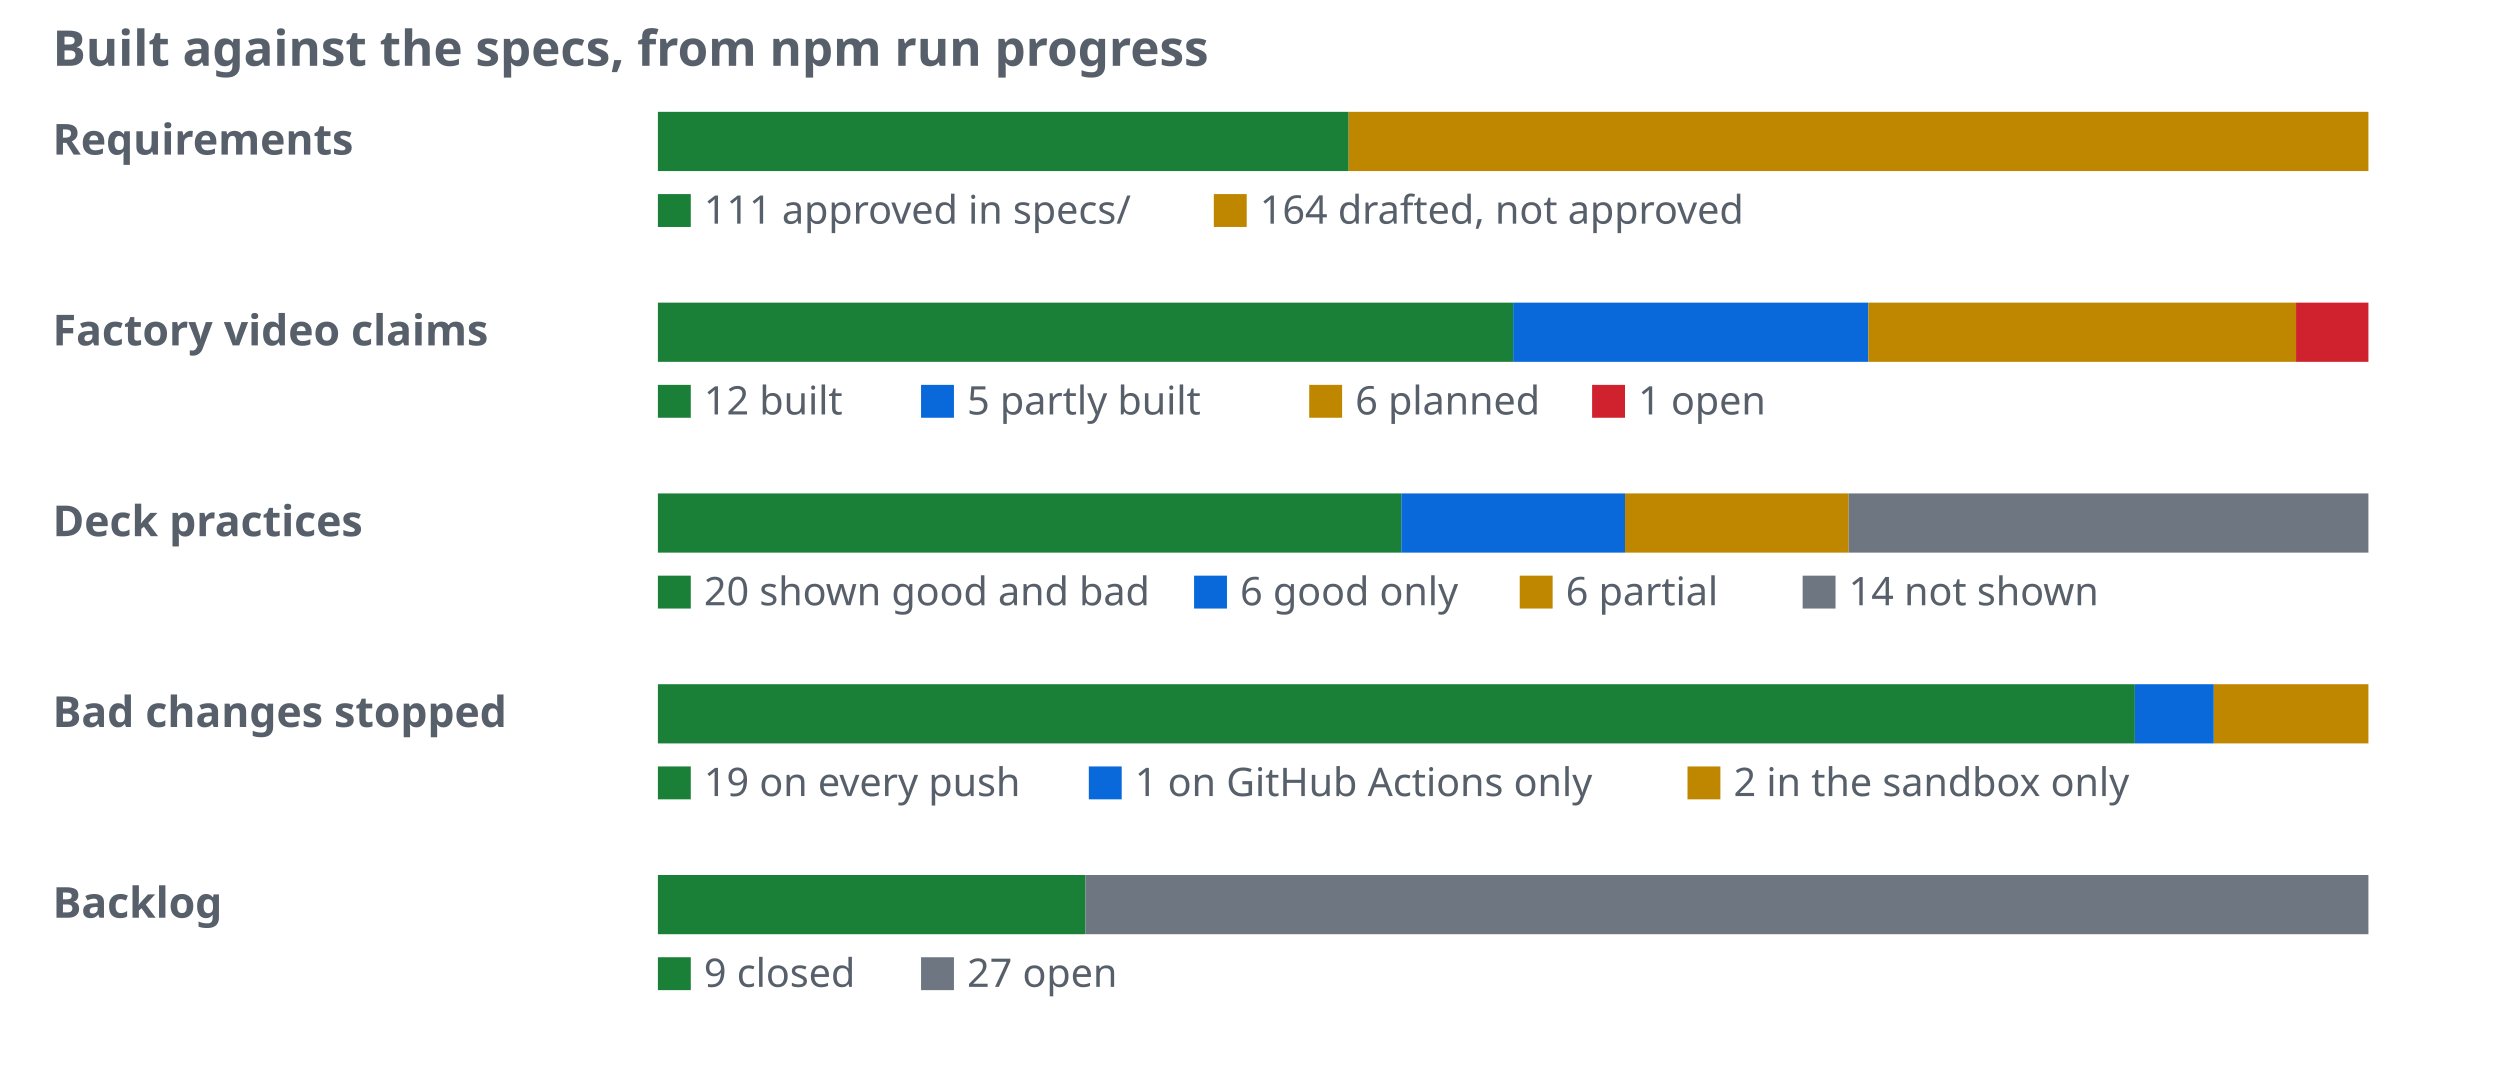
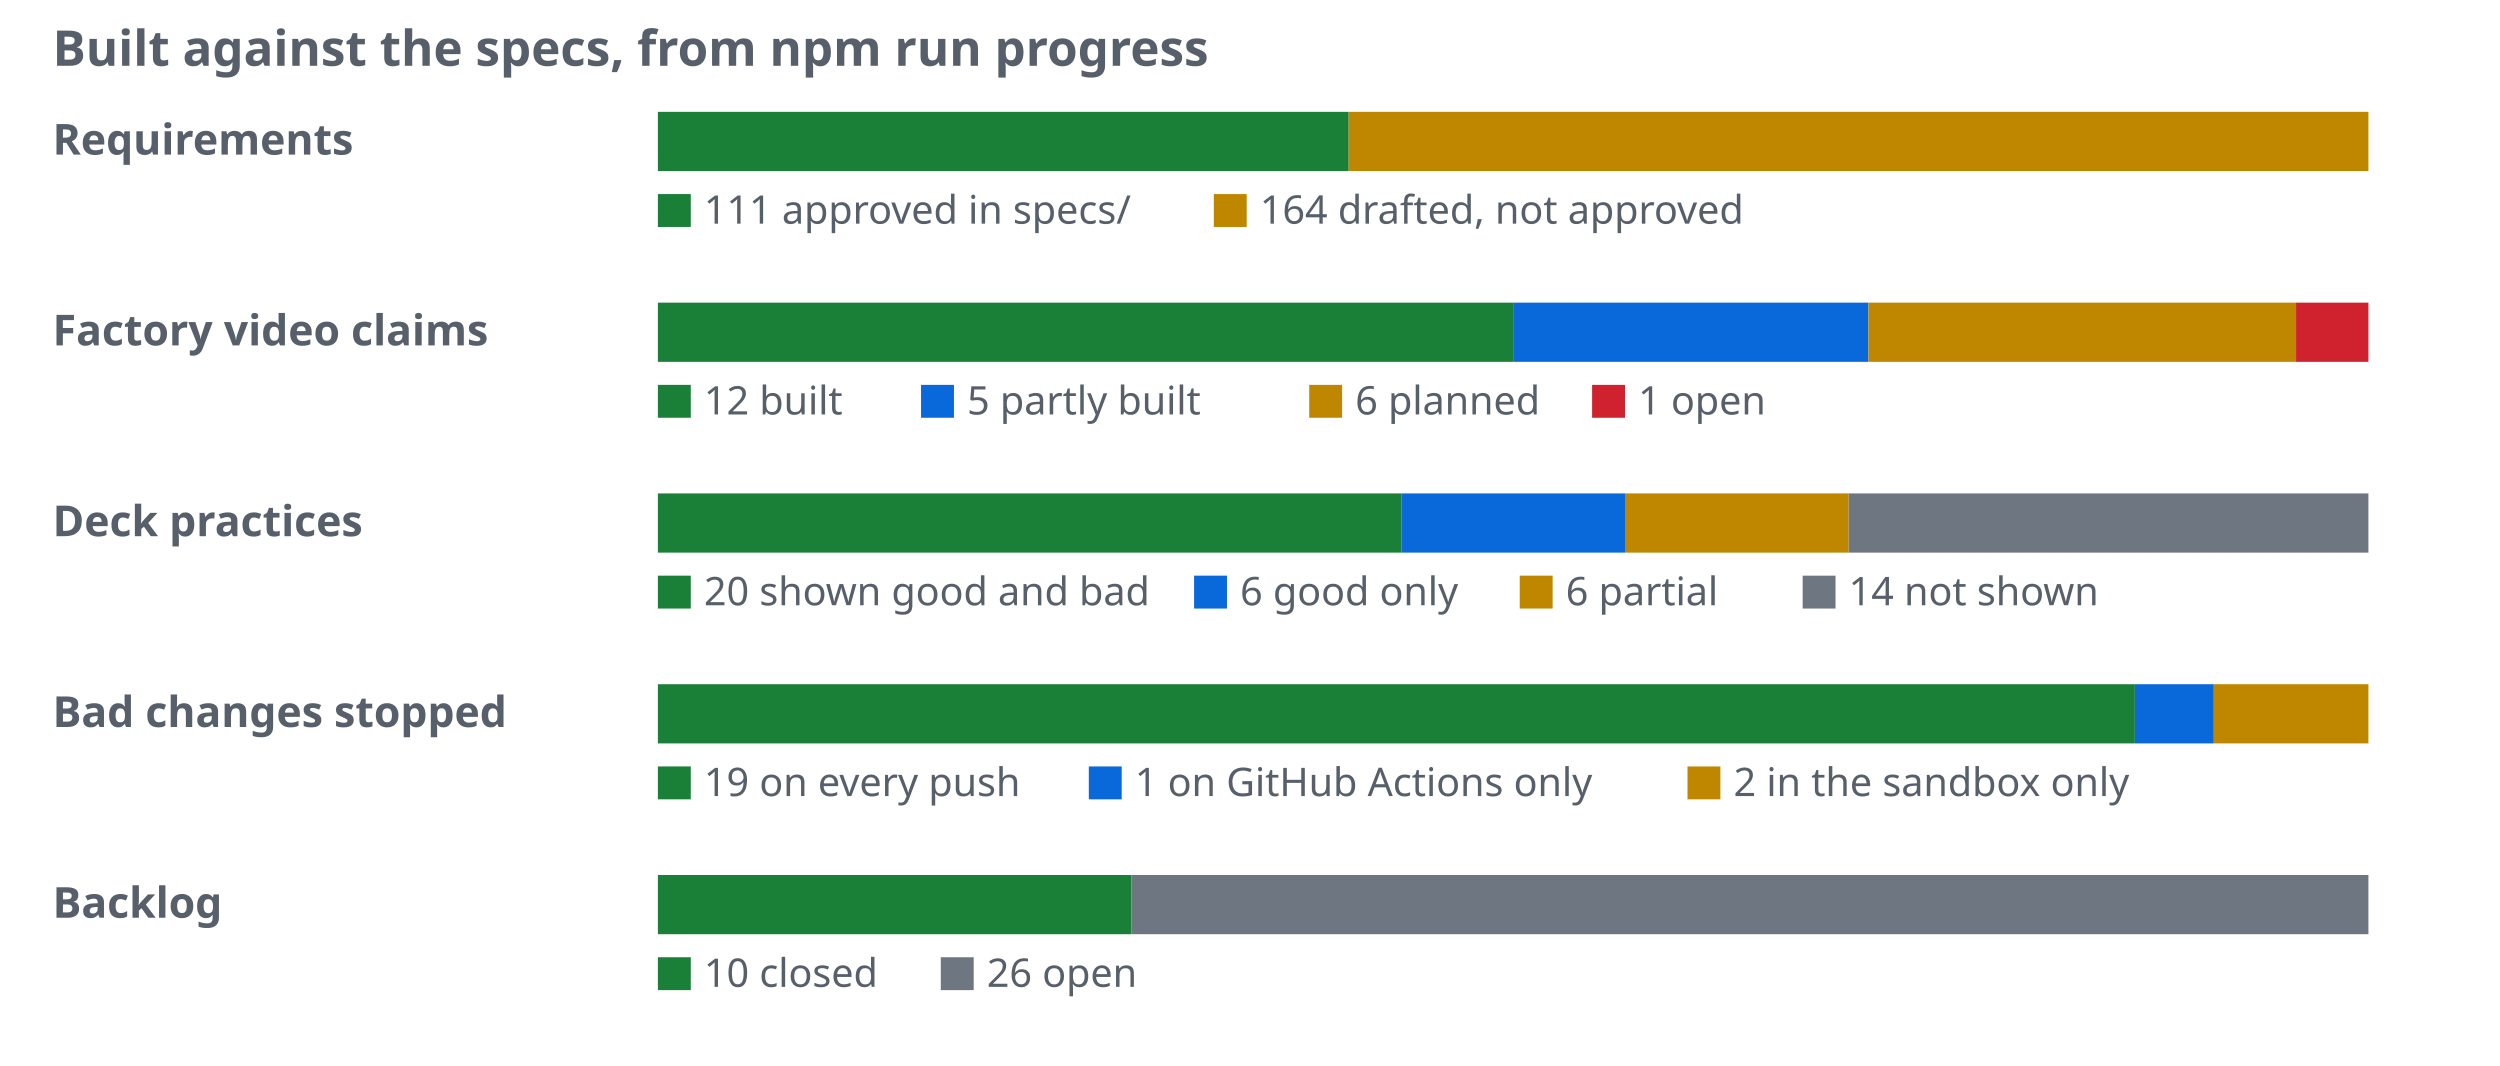
<svg xmlns="http://www.w3.org/2000/svg" width="760" height="324" viewBox="0 0 760 324" role="img" aria-labelledby="title">
  <style>text{fill:#57606a;font-family:sans-serif}.h{font-size:15px;font-weight:600}.t{font-size:13px;font-weight:600}.l{font-size:12px}@media (prefers-color-scheme:dark){text{fill:#9198a1}}</style>
  <text x="16" y="20" class="h">Built against the specs, from npm run progress</text>
  <text x="16" y="47" class="t">Requirements</text>
  <rect x="200" y="34" width="210" height="18" fill="#1a7f37" />
  <rect x="410" y="34" width="310" height="18" fill="#bf8700" />
  <rect x="200" y="59" width="10" height="10" fill="#1a7f37" />
  <text x="214" y="68" class="l">111 approved in specs/</text>
  <rect x="369" y="59" width="10" height="10" fill="#bf8700" />
  <text x="383" y="68" class="l">164 drafted, not approved</text>
  <text x="16" y="105" class="t">Factory video claims</text>
  <rect x="200" y="92" width="260" height="18" fill="#1a7f37" />
  <rect x="460" y="92" width="108" height="18" fill="#0969da" />
  <rect x="568" y="92" width="130" height="18" fill="#bf8700" />
  <rect x="698" y="92" width="22" height="18" fill="#cf222e" />
  <rect x="200" y="117" width="10" height="10" fill="#1a7f37" />
  <text x="214" y="126" class="l">12 built</text>
  <rect x="280" y="117" width="10" height="10" fill="#0969da" />
  <text x="294" y="126" class="l">5 partly built</text>
  <rect x="398" y="117" width="10" height="10" fill="#bf8700" />
  <text x="412" y="126" class="l">6 planned</text>
  <rect x="484" y="117" width="10" height="10" fill="#cf222e" />
  <text x="498" y="126" class="l">1 open</text>
  <text x="16" y="163" class="t">Deck practices</text>
  <rect x="200" y="150" width="226" height="18" fill="#1a7f37" />
  <rect x="426" y="150" width="68" height="18" fill="#0969da" />
  <rect x="494" y="150" width="68" height="18" fill="#bf8700" />
  <rect x="562" y="150" width="158" height="18" fill="#6e7781" />
  <rect x="200" y="175" width="10" height="10" fill="#1a7f37" />
  <text x="214" y="184" class="l">20 shown good and bad</text>
  <rect x="363" y="175" width="10" height="10" fill="#0969da" />
  <text x="377" y="184" class="l">6 good only</text>
  <rect x="462" y="175" width="10" height="10" fill="#bf8700" />
  <text x="476" y="184" class="l">6 partial</text>
  <rect x="548" y="175" width="10" height="10" fill="#6e7781" />
  <text x="562" y="184" class="l">14 not shown</text>
  <text x="16" y="221" class="t">Bad changes stopped</text>
  <rect x="200" y="208" width="449" height="18" fill="#1a7f37" />
  <rect x="649" y="208" width="24" height="18" fill="#0969da" />
  <rect x="673" y="208" width="47" height="18" fill="#bf8700" />
  <rect x="200" y="233" width="10" height="10" fill="#1a7f37" />
  <text x="214" y="242" class="l">19 on every push</text>
  <rect x="331" y="233" width="10" height="10" fill="#0969da" />
  <text x="345" y="242" class="l">1 on GitHub Actions only</text>
  <rect x="513" y="233" width="10" height="10" fill="#bf8700" />
  <text x="527" y="242" class="l">2 in the sandbox only</text>
  <text x="16" y="279" class="t">Backlog</text>
-   <rect x="200" y="266" width="130" height="18" fill="#1a7f37" />
-   <rect x="330" y="266" width="390" height="18" fill="#6e7781" />
+   <rect x="200" y="266" width="144" height="18" fill="#1a7f37" />
+   <rect x="344" y="266" width="376" height="18" fill="#6e7781" />
  <rect x="200" y="291" width="10" height="10" fill="#1a7f37" />
-   <text x="214" y="300" class="l">9 closed</text>
-   <rect x="280" y="291" width="10" height="10" fill="#6e7781" />
-   <text x="294" y="300" class="l">27 open</text>
+   <text x="214" y="300" class="l">10 closed</text>
+   <rect x="286" y="291" width="10" height="10" fill="#6e7781" />
+   <text x="300" y="300" class="l">26 open</text>
</svg>
